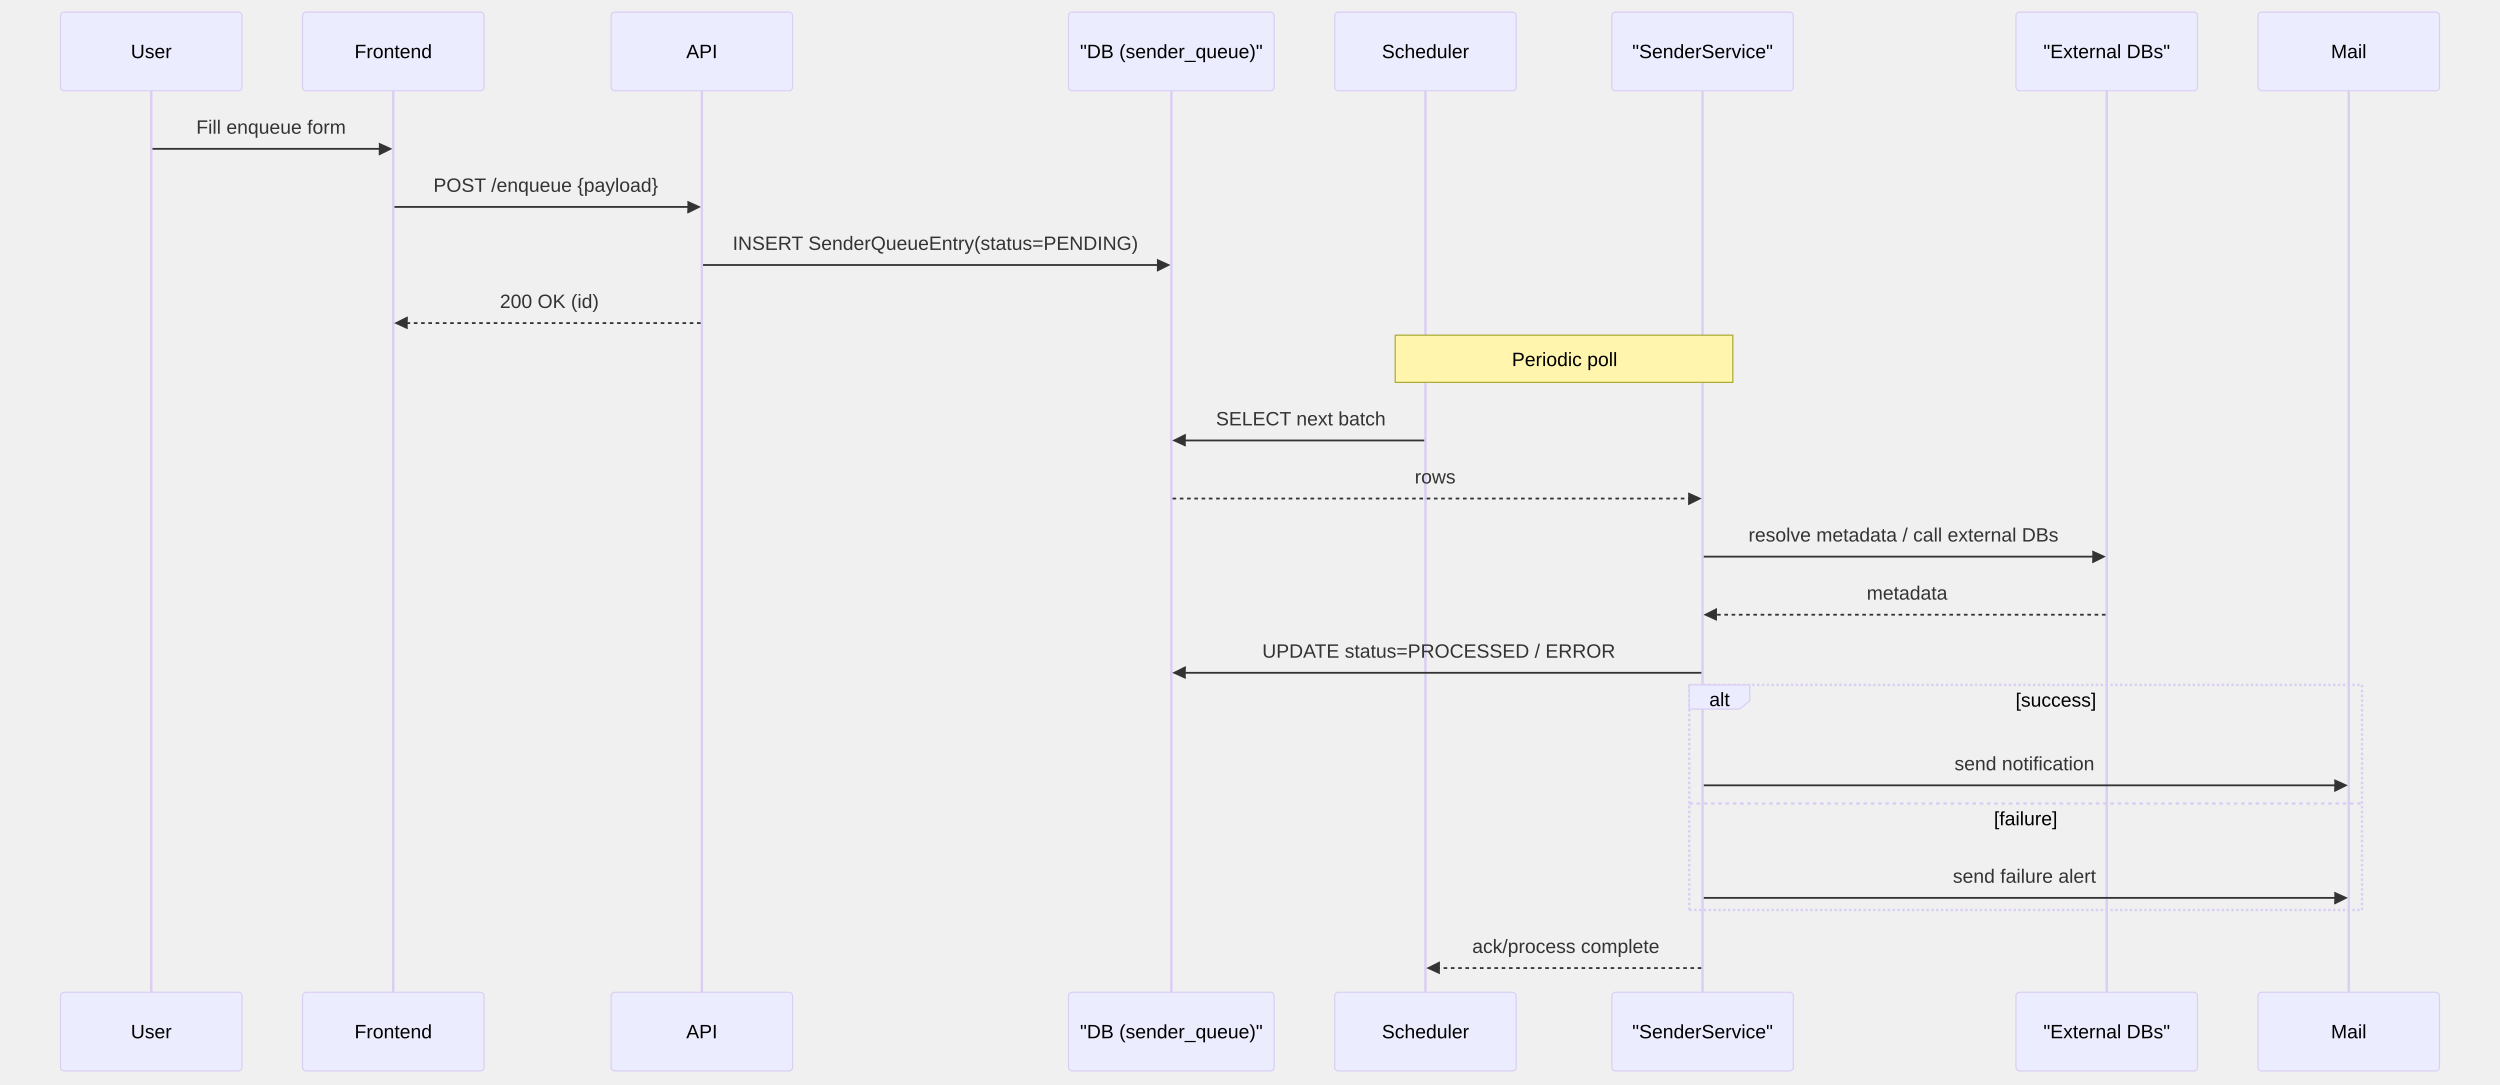
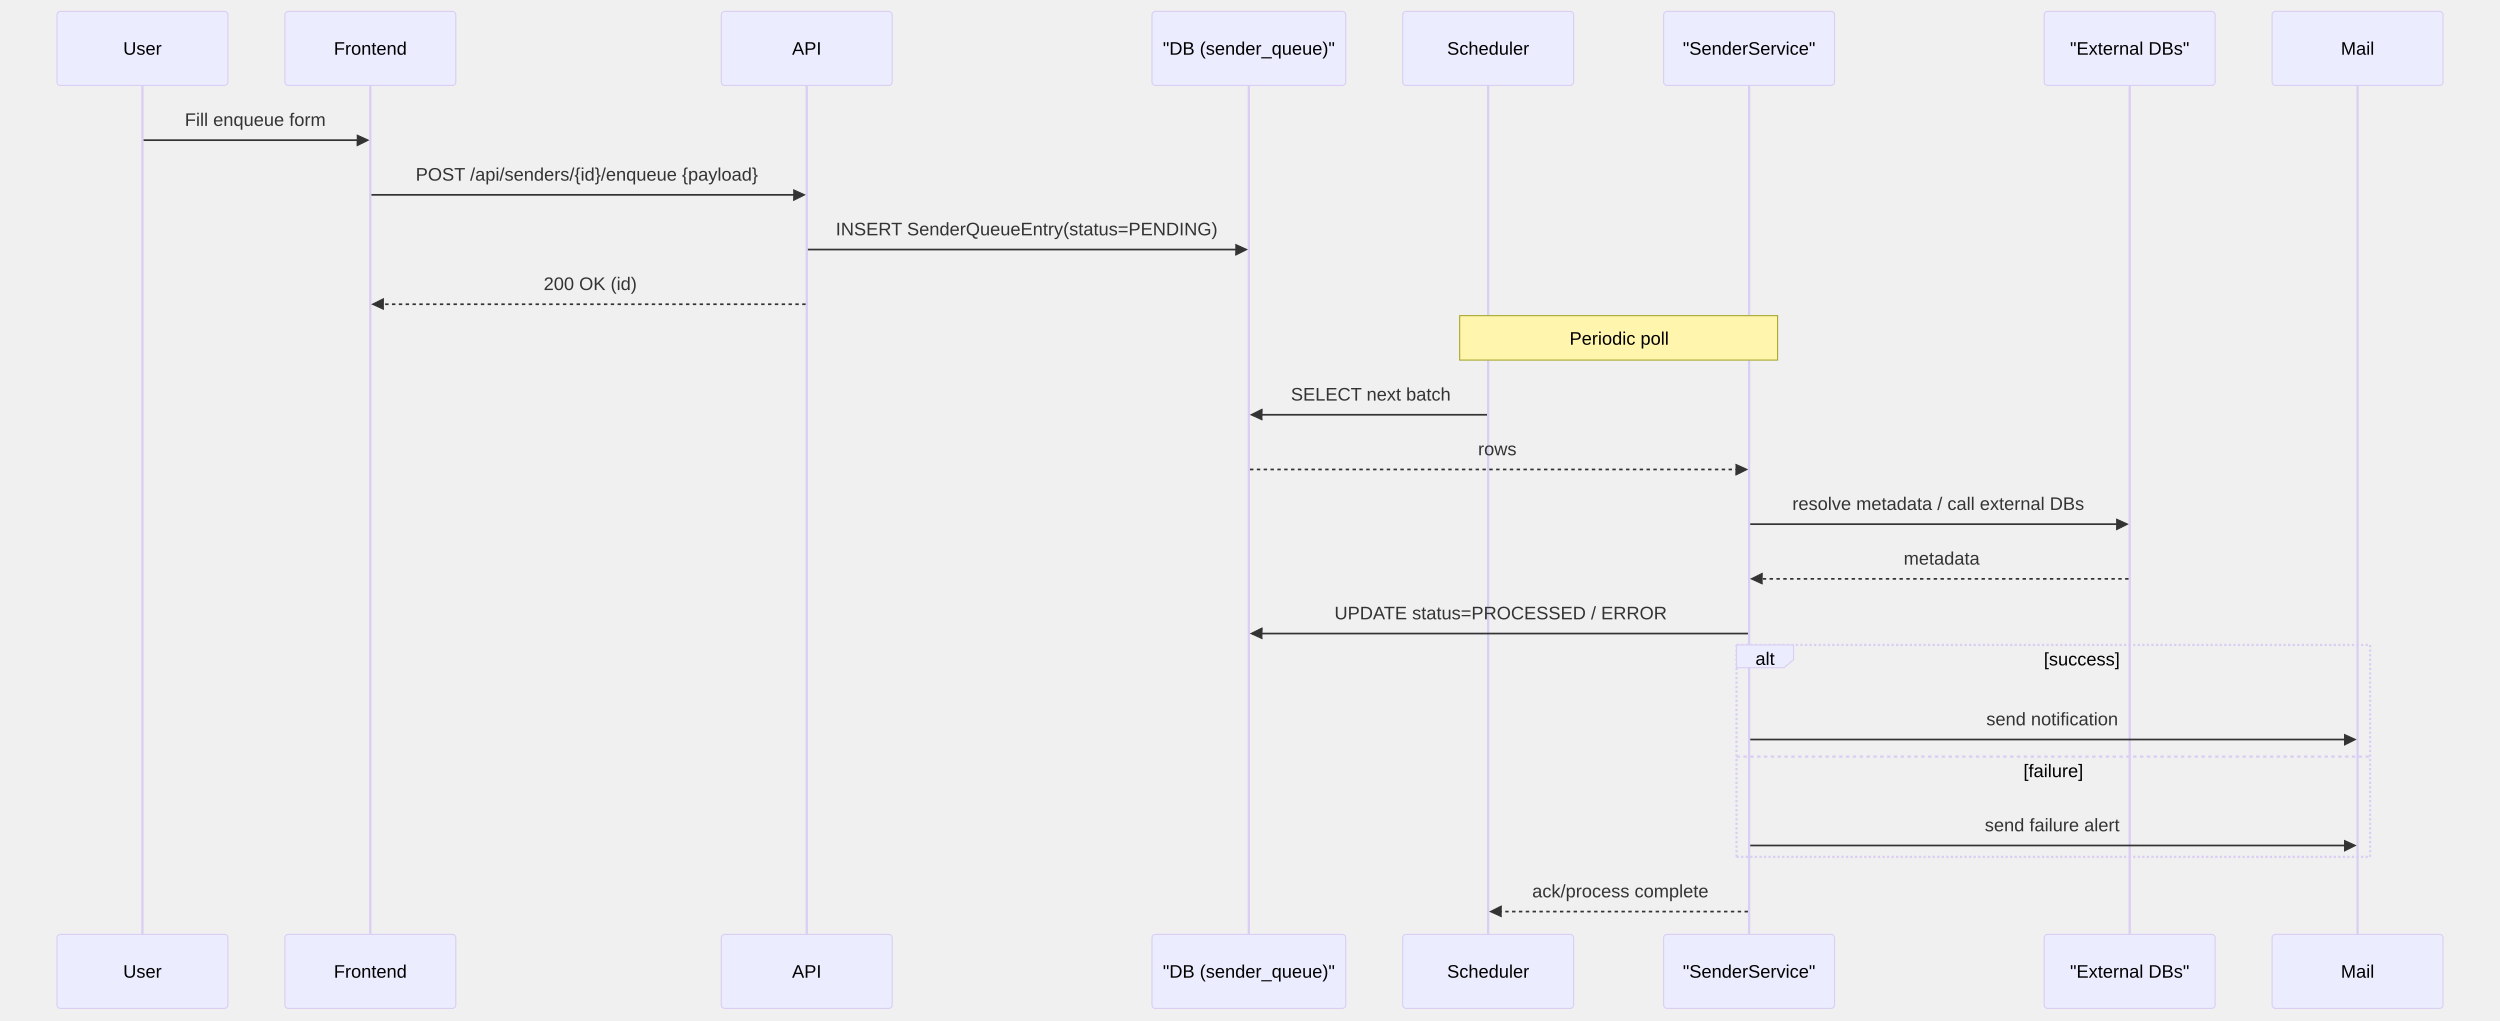
- <svg xmlns="http://www.w3.org/2000/svg" aria-roledescription="sequence" role="graphics-document document" viewBox="-50 -10 2066 896" height="896" width="2066" id="container">
-   <g>
-     <rect class="actor actor-bottom" ry="3" rx="3" name="Mail" height="65" width="150" stroke="#666" fill="#eaeaea" y="810" x="1816" />
-     <text style="text-anchor: middle; font-size: 16px; font-weight: 400;" class="actor actor-box" alignment-baseline="central" dominant-baseline="central" y="842.5" x="1891">
-       <tspan dy="0" x="1891">Mail</tspan>
-     </text>
-   </g>
-   <g>
-     <rect class="actor actor-bottom" ry="3" rx="3" name="External" height="65" width="150" stroke="#666" fill="#eaeaea" y="810" x="1616" />
-     <text style="text-anchor: middle; font-size: 16px; font-weight: 400;" class="actor actor-box" alignment-baseline="central" dominant-baseline="central" y="842.5" x="1691">
-       <tspan dy="0" x="1691">"External DBs"</tspan>
-     </text>
-   </g>
-   <g>
-     <rect class="actor actor-bottom" ry="3" rx="3" name="Processor" height="65" width="150" stroke="#666" fill="#eaeaea" y="810" x="1282" />
-     <text style="text-anchor: middle; font-size: 16px; font-weight: 400;" class="actor actor-box" alignment-baseline="central" dominant-baseline="central" y="842.5" x="1357">
-       <tspan dy="0" x="1357">"SenderService"</tspan>
-     </text>
-   </g>
-   <g>
-     <rect class="actor actor-bottom" ry="3" rx="3" name="Scheduler" height="65" width="150" stroke="#666" fill="#eaeaea" y="810" x="1053" />
-     <text style="text-anchor: middle; font-size: 16px; font-weight: 400;" class="actor actor-box" alignment-baseline="central" dominant-baseline="central" y="842.5" x="1128">
-       <tspan dy="0" x="1128">Scheduler</tspan>
-     </text>
-   </g>
-   <g>
-     <rect class="actor actor-bottom" ry="3" rx="3" name="QueueDB" height="65" width="170" stroke="#666" fill="#eaeaea" y="810" x="833" />
-     <text style="text-anchor: middle; font-size: 16px; font-weight: 400;" class="actor actor-box" alignment-baseline="central" dominant-baseline="central" y="842.5" x="918">
-       <tspan dy="0" x="918">"DB (sender_queue)"</tspan>
-     </text>
-   </g>
-   <g>
-     <rect class="actor actor-bottom" ry="3" rx="3" name="API" height="65" width="150" stroke="#666" fill="#eaeaea" y="810" x="455" />
-     <text style="text-anchor: middle; font-size: 16px; font-weight: 400;" class="actor actor-box" alignment-baseline="central" dominant-baseline="central" y="842.5" x="530">
-       <tspan dy="0" x="530">API</tspan>
+ <svg xmlns="http://www.w3.org/2000/svg" aria-roledescription="sequence" role="graphics-document document" viewBox="-50 -10 2194 896" height="896" width="2194" id="container">
+   <g>
+     <rect class="actor actor-bottom" ry="3" rx="3" name="Mail" height="65" width="150" stroke="#666" fill="#eaeaea" y="810" x="1944" />
+     <text style="text-anchor: middle; font-size: 16px; font-weight: 400;" class="actor actor-box" alignment-baseline="central" dominant-baseline="central" y="842.5" x="2019">
+       <tspan dy="0" x="2019">Mail</tspan>
+     </text>
+   </g>
+   <g>
+     <rect class="actor actor-bottom" ry="3" rx="3" name="External" height="65" width="150" stroke="#666" fill="#eaeaea" y="810" x="1744" />
+     <text style="text-anchor: middle; font-size: 16px; font-weight: 400;" class="actor actor-box" alignment-baseline="central" dominant-baseline="central" y="842.5" x="1819">
+       <tspan dy="0" x="1819">"External DBs"</tspan>
+     </text>
+   </g>
+   <g>
+     <rect class="actor actor-bottom" ry="3" rx="3" name="Processor" height="65" width="150" stroke="#666" fill="#eaeaea" y="810" x="1410" />
+     <text style="text-anchor: middle; font-size: 16px; font-weight: 400;" class="actor actor-box" alignment-baseline="central" dominant-baseline="central" y="842.5" x="1485">
+       <tspan dy="0" x="1485">"SenderService"</tspan>
+     </text>
+   </g>
+   <g>
+     <rect class="actor actor-bottom" ry="3" rx="3" name="Scheduler" height="65" width="150" stroke="#666" fill="#eaeaea" y="810" x="1181" />
+     <text style="text-anchor: middle; font-size: 16px; font-weight: 400;" class="actor actor-box" alignment-baseline="central" dominant-baseline="central" y="842.5" x="1256">
+       <tspan dy="0" x="1256">Scheduler</tspan>
+     </text>
+   </g>
+   <g>
+     <rect class="actor actor-bottom" ry="3" rx="3" name="QueueDB" height="65" width="170" stroke="#666" fill="#eaeaea" y="810" x="961" />
+     <text style="text-anchor: middle; font-size: 16px; font-weight: 400;" class="actor actor-box" alignment-baseline="central" dominant-baseline="central" y="842.5" x="1046">
+       <tspan dy="0" x="1046">"DB (sender_queue)"</tspan>
+     </text>
+   </g>
+   <g>
+     <rect class="actor actor-bottom" ry="3" rx="3" name="API" height="65" width="150" stroke="#666" fill="#eaeaea" y="810" x="583" />
+     <text style="text-anchor: middle; font-size: 16px; font-weight: 400;" class="actor actor-box" alignment-baseline="central" dominant-baseline="central" y="842.5" x="658">
+       <tspan dy="0" x="658">API</tspan>
    </text>
  </g>
  <g>
    <rect class="actor actor-bottom" ry="3" rx="3" name="Frontend" height="65" width="150" stroke="#666" fill="#eaeaea" y="810" x="200" />
    <text style="text-anchor: middle; font-size: 16px; font-weight: 400;" class="actor actor-box" alignment-baseline="central" dominant-baseline="central" y="842.5" x="275">
      <tspan dy="0" x="275">Frontend</tspan>
    </text>
  </g>
  <g>
    <rect class="actor actor-bottom" ry="3" rx="3" name="User" height="65" width="150" stroke="#666" fill="#eaeaea" y="810" x="0" />
    <text style="text-anchor: middle; font-size: 16px; font-weight: 400;" class="actor actor-box" alignment-baseline="central" dominant-baseline="central" y="842.5" x="75">
      <tspan dy="0" x="75">User</tspan>
    </text>
  </g>
  <g>
-     <line name="Mail" stroke="#999" stroke-width="0.5px" class="actor-line 200" y2="810" x2="1891" y1="65" x1="1891" id="actor7" />
+     <line name="Mail" stroke="#999" stroke-width="0.5px" class="actor-line 200" y2="810" x2="2019" y1="65" x1="2019" id="actor7" />
    <g id="root-7">
-       <rect class="actor actor-top" ry="3" rx="3" name="Mail" height="65" width="150" stroke="#666" fill="#eaeaea" y="0" x="1816" />
-       <text style="text-anchor: middle; font-size: 16px; font-weight: 400;" class="actor actor-box" alignment-baseline="central" dominant-baseline="central" y="32.5" x="1891">
-         <tspan dy="0" x="1891">Mail</tspan>
-       </text>
-     </g>
-   </g>
-   <g>
-     <line name="External" stroke="#999" stroke-width="0.5px" class="actor-line 200" y2="810" x2="1691" y1="65" x1="1691" id="actor6" />
+       <rect class="actor actor-top" ry="3" rx="3" name="Mail" height="65" width="150" stroke="#666" fill="#eaeaea" y="0" x="1944" />
+       <text style="text-anchor: middle; font-size: 16px; font-weight: 400;" class="actor actor-box" alignment-baseline="central" dominant-baseline="central" y="32.5" x="2019">
+         <tspan dy="0" x="2019">Mail</tspan>
+       </text>
+     </g>
+   </g>
+   <g>
+     <line name="External" stroke="#999" stroke-width="0.5px" class="actor-line 200" y2="810" x2="1819" y1="65" x1="1819" id="actor6" />
    <g id="root-6">
-       <rect class="actor actor-top" ry="3" rx="3" name="External" height="65" width="150" stroke="#666" fill="#eaeaea" y="0" x="1616" />
-       <text style="text-anchor: middle; font-size: 16px; font-weight: 400;" class="actor actor-box" alignment-baseline="central" dominant-baseline="central" y="32.5" x="1691">
-         <tspan dy="0" x="1691">"External DBs"</tspan>
-       </text>
-     </g>
-   </g>
-   <g>
-     <line name="Processor" stroke="#999" stroke-width="0.5px" class="actor-line 200" y2="810" x2="1357" y1="65" x1="1357" id="actor5" />
+       <rect class="actor actor-top" ry="3" rx="3" name="External" height="65" width="150" stroke="#666" fill="#eaeaea" y="0" x="1744" />
+       <text style="text-anchor: middle; font-size: 16px; font-weight: 400;" class="actor actor-box" alignment-baseline="central" dominant-baseline="central" y="32.5" x="1819">
+         <tspan dy="0" x="1819">"External DBs"</tspan>
+       </text>
+     </g>
+   </g>
+   <g>
+     <line name="Processor" stroke="#999" stroke-width="0.5px" class="actor-line 200" y2="810" x2="1485" y1="65" x1="1485" id="actor5" />
    <g id="root-5">
-       <rect class="actor actor-top" ry="3" rx="3" name="Processor" height="65" width="150" stroke="#666" fill="#eaeaea" y="0" x="1282" />
-       <text style="text-anchor: middle; font-size: 16px; font-weight: 400;" class="actor actor-box" alignment-baseline="central" dominant-baseline="central" y="32.5" x="1357">
-         <tspan dy="0" x="1357">"SenderService"</tspan>
-       </text>
-     </g>
-   </g>
-   <g>
-     <line name="Scheduler" stroke="#999" stroke-width="0.5px" class="actor-line 200" y2="810" x2="1128" y1="65" x1="1128" id="actor4" />
+       <rect class="actor actor-top" ry="3" rx="3" name="Processor" height="65" width="150" stroke="#666" fill="#eaeaea" y="0" x="1410" />
+       <text style="text-anchor: middle; font-size: 16px; font-weight: 400;" class="actor actor-box" alignment-baseline="central" dominant-baseline="central" y="32.5" x="1485">
+         <tspan dy="0" x="1485">"SenderService"</tspan>
+       </text>
+     </g>
+   </g>
+   <g>
+     <line name="Scheduler" stroke="#999" stroke-width="0.5px" class="actor-line 200" y2="810" x2="1256" y1="65" x1="1256" id="actor4" />
    <g id="root-4">
-       <rect class="actor actor-top" ry="3" rx="3" name="Scheduler" height="65" width="150" stroke="#666" fill="#eaeaea" y="0" x="1053" />
-       <text style="text-anchor: middle; font-size: 16px; font-weight: 400;" class="actor actor-box" alignment-baseline="central" dominant-baseline="central" y="32.5" x="1128">
-         <tspan dy="0" x="1128">Scheduler</tspan>
-       </text>
-     </g>
-   </g>
-   <g>
-     <line name="QueueDB" stroke="#999" stroke-width="0.5px" class="actor-line 200" y2="810" x2="918" y1="65" x1="918" id="actor3" />
+       <rect class="actor actor-top" ry="3" rx="3" name="Scheduler" height="65" width="150" stroke="#666" fill="#eaeaea" y="0" x="1181" />
+       <text style="text-anchor: middle; font-size: 16px; font-weight: 400;" class="actor actor-box" alignment-baseline="central" dominant-baseline="central" y="32.5" x="1256">
+         <tspan dy="0" x="1256">Scheduler</tspan>
+       </text>
+     </g>
+   </g>
+   <g>
+     <line name="QueueDB" stroke="#999" stroke-width="0.5px" class="actor-line 200" y2="810" x2="1046" y1="65" x1="1046" id="actor3" />
    <g id="root-3">
-       <rect class="actor actor-top" ry="3" rx="3" name="QueueDB" height="65" width="170" stroke="#666" fill="#eaeaea" y="0" x="833" />
-       <text style="text-anchor: middle; font-size: 16px; font-weight: 400;" class="actor actor-box" alignment-baseline="central" dominant-baseline="central" y="32.5" x="918">
-         <tspan dy="0" x="918">"DB (sender_queue)"</tspan>
-       </text>
-     </g>
-   </g>
-   <g>
-     <line name="API" stroke="#999" stroke-width="0.5px" class="actor-line 200" y2="810" x2="530" y1="65" x1="530" id="actor2" />
+       <rect class="actor actor-top" ry="3" rx="3" name="QueueDB" height="65" width="170" stroke="#666" fill="#eaeaea" y="0" x="961" />
+       <text style="text-anchor: middle; font-size: 16px; font-weight: 400;" class="actor actor-box" alignment-baseline="central" dominant-baseline="central" y="32.5" x="1046">
+         <tspan dy="0" x="1046">"DB (sender_queue)"</tspan>
+       </text>
+     </g>
+   </g>
+   <g>
+     <line name="API" stroke="#999" stroke-width="0.5px" class="actor-line 200" y2="810" x2="658" y1="65" x1="658" id="actor2" />
    <g id="root-2">
-       <rect class="actor actor-top" ry="3" rx="3" name="API" height="65" width="150" stroke="#666" fill="#eaeaea" y="0" x="455" />
-       <text style="text-anchor: middle; font-size: 16px; font-weight: 400;" class="actor actor-box" alignment-baseline="central" dominant-baseline="central" y="32.5" x="530">
-         <tspan dy="0" x="530">API</tspan>
+       <rect class="actor actor-top" ry="3" rx="3" name="API" height="65" width="150" stroke="#666" fill="#eaeaea" y="0" x="583" />
+       <text style="text-anchor: middle; font-size: 16px; font-weight: 400;" class="actor actor-box" alignment-baseline="central" dominant-baseline="central" y="32.5" x="658">
+         <tspan dy="0" x="658">API</tspan>
      </text>
    </g>
  </g>
  <g>
    <line name="Frontend" stroke="#999" stroke-width="0.5px" class="actor-line 200" y2="810" x2="275" y1="65" x1="275" id="actor1" />
    <g id="root-1">
      <rect class="actor actor-top" ry="3" rx="3" name="Frontend" height="65" width="150" stroke="#666" fill="#eaeaea" y="0" x="200" />
      <text style="text-anchor: middle; font-size: 16px; font-weight: 400;" class="actor actor-box" alignment-baseline="central" dominant-baseline="central" y="32.5" x="275">
        <tspan dy="0" x="275">Frontend</tspan>
      </text>
    </g>
  </g>
  <g>
    <line name="User" stroke="#999" stroke-width="0.5px" class="actor-line 200" y2="810" x2="75" y1="65" x1="75" id="actor0" />
    <g id="root-0">
      <rect class="actor actor-top" ry="3" rx="3" name="User" height="65" width="150" stroke="#666" fill="#eaeaea" y="0" x="0" />
      <text style="text-anchor: middle; font-size: 16px; font-weight: 400;" class="actor actor-box" alignment-baseline="central" dominant-baseline="central" y="32.5" x="75">
        <tspan dy="0" x="75">User</tspan>
      </text>
    </g>
  </g>
  <style>#container{font-family:"trebuchet ms",verdana,arial,sans-serif;font-size:16px;fill:#333;}@keyframes edge-animation-frame{from{stroke-dashoffset:0;}}@keyframes dash{to{stroke-dashoffset:0;}}#container .edge-animation-slow{stroke-dasharray:9,5!important;stroke-dashoffset:900;animation:dash 50s linear infinite;stroke-linecap:round;}#container .edge-animation-fast{stroke-dasharray:9,5!important;stroke-dashoffset:900;animation:dash 20s linear infinite;stroke-linecap:round;}#container .error-icon{fill:#552222;}#container .error-text{fill:#552222;stroke:#552222;}#container .edge-thickness-normal{stroke-width:1px;}#container .edge-thickness-thick{stroke-width:3.5px;}#container .edge-pattern-solid{stroke-dasharray:0;}#container .edge-thickness-invisible{stroke-width:0;fill:none;}#container .edge-pattern-dashed{stroke-dasharray:3;}#container .edge-pattern-dotted{stroke-dasharray:2;}#container .marker{fill:#333333;stroke:#333333;}#container .marker.cross{stroke:#333333;}#container svg{font-family:"trebuchet ms",verdana,arial,sans-serif;font-size:16px;}#container p{margin:0;}#container .actor{stroke:hsl(259.626, 59.777%, 87.902%);fill:#ECECFF;}#container text.actor&gt;tspan{fill:black;stroke:none;}#container .actor-line{stroke:hsl(259.626, 59.777%, 87.902%);}#container .messageLine0{stroke-width:1.5;stroke-dasharray:none;stroke:#333;}#container .messageLine1{stroke-width:1.5;stroke-dasharray:2,2;stroke:#333;}#container #arrowhead path{fill:#333;stroke:#333;}#container .sequenceNumber{fill:white;}#container #sequencenumber{fill:#333;}#container #crosshead path{fill:#333;stroke:#333;}#container .messageText{fill:#333;stroke:none;}#container .labelBox{stroke:hsl(259.626, 59.777%, 87.902%);fill:#ECECFF;}#container .labelText,#container .labelText&gt;tspan{fill:black;stroke:none;}#container .loopText,#container .loopText&gt;tspan{fill:black;stroke:none;}#container .loopLine{stroke-width:2px;stroke-dasharray:2,2;stroke:hsl(259.626, 59.777%, 87.902%);fill:hsl(259.626, 59.777%, 87.902%);}#container .note{stroke:#aaaa33;fill:#fff5ad;}#container .noteText,#container .noteText&gt;tspan{fill:black;stroke:none;}#container .activation0{fill:#f4f4f4;stroke:#666;}#container .activation1{fill:#f4f4f4;stroke:#666;}#container .activation2{fill:#f4f4f4;stroke:#666;}#container .actorPopupMenu{position:absolute;}#container .actorPopupMenuPanel{position:absolute;fill:#ECECFF;box-shadow:0px 8px 16px 0px rgba(0,0,0,0.2);filter:drop-shadow(3px 5px 2px rgb(0 0 0 / 0.4));}#container .actor-man line{stroke:hsl(259.626, 59.777%, 87.902%);fill:#ECECFF;}#container .actor-man circle,#container line{stroke:hsl(259.626, 59.777%, 87.902%);fill:#ECECFF;stroke-width:2px;}#container :root{--mermaid-font-family:"trebuchet ms",verdana,arial,sans-serif;}</style>
  <g />
  <defs>
    <symbol height="24" width="24" id="computer">
      <path d="M2 2v13h20v-13h-20zm18 11h-16v-9h16v9zm-10.228 6l.466-1h3.524l.467 1h-4.457zm14.228 3h-24l2-6h2.104l-1.33 4h18.45l-1.297-4h2.073l2 6zm-5-10h-14v-7h14v7z" transform="scale(.5)" />
    </symbol>
  </defs>
  <defs>
    <symbol clip-rule="evenodd" fill-rule="evenodd" id="database">
      <path d="M12.258.001l.256.004.255.005.253.008.251.01.249.012.247.015.246.016.242.019.241.02.239.023.236.024.233.027.231.028.229.031.225.032.223.034.22.036.217.038.214.04.211.041.208.043.205.045.201.046.198.048.194.05.191.051.187.053.183.054.18.056.175.057.172.059.168.06.163.061.16.063.155.064.15.066.074.033.073.033.071.034.07.034.069.035.068.035.067.035.066.035.064.036.064.036.062.036.06.036.06.037.058.037.058.037.055.038.055.038.053.038.052.038.051.039.05.039.048.039.047.039.045.04.044.04.043.04.041.04.04.041.039.041.037.041.036.041.034.041.033.042.032.042.03.042.029.042.027.042.026.043.024.043.023.043.021.043.02.043.018.044.017.043.015.044.013.044.012.044.011.045.009.044.007.045.006.045.004.045.002.045.001.045v17l-.001.045-.002.045-.004.045-.006.045-.007.045-.009.044-.011.045-.012.044-.013.044-.015.044-.017.043-.018.044-.02.043-.021.043-.023.043-.024.043-.026.043-.027.042-.029.042-.03.042-.032.042-.033.042-.034.041-.036.041-.037.041-.039.041-.04.041-.041.04-.043.04-.044.04-.045.04-.047.039-.048.039-.05.039-.051.039-.052.038-.053.038-.055.038-.055.038-.058.037-.058.037-.06.037-.06.036-.062.036-.064.036-.064.036-.066.035-.067.035-.068.035-.069.035-.07.034-.071.034-.073.033-.074.033-.15.066-.155.064-.16.063-.163.061-.168.06-.172.059-.175.057-.18.056-.183.054-.187.053-.191.051-.194.05-.198.048-.201.046-.205.045-.208.043-.211.041-.214.04-.217.038-.22.036-.223.034-.225.032-.229.031-.231.028-.233.027-.236.024-.239.023-.241.02-.242.019-.246.016-.247.015-.249.012-.251.01-.253.008-.255.005-.256.004-.258.001-.258-.001-.256-.004-.255-.005-.253-.008-.251-.01-.249-.012-.247-.015-.245-.016-.243-.019-.241-.02-.238-.023-.236-.024-.234-.027-.231-.028-.228-.031-.226-.032-.223-.034-.22-.036-.217-.038-.214-.04-.211-.041-.208-.043-.204-.045-.201-.046-.198-.048-.195-.05-.19-.051-.187-.053-.184-.054-.179-.056-.176-.057-.172-.059-.167-.06-.164-.061-.159-.063-.155-.064-.151-.066-.074-.033-.072-.033-.072-.034-.07-.034-.069-.035-.068-.035-.067-.035-.066-.035-.064-.036-.063-.036-.062-.036-.061-.036-.06-.037-.058-.037-.057-.037-.056-.038-.055-.038-.053-.038-.052-.038-.051-.039-.049-.039-.049-.039-.046-.039-.046-.04-.044-.04-.043-.04-.041-.04-.04-.041-.039-.041-.037-.041-.036-.041-.034-.041-.033-.042-.032-.042-.03-.042-.029-.042-.027-.042-.026-.043-.024-.043-.023-.043-.021-.043-.02-.043-.018-.044-.017-.043-.015-.044-.013-.044-.012-.044-.011-.045-.009-.044-.007-.045-.006-.045-.004-.045-.002-.045-.001-.045v-17l.001-.045.002-.045.004-.045.006-.045.007-.045.009-.044.011-.045.012-.044.013-.044.015-.044.017-.043.018-.044.02-.043.021-.043.023-.043.024-.043.026-.043.027-.042.029-.042.03-.042.032-.042.033-.042.034-.041.036-.041.037-.041.039-.041.04-.041.041-.04.043-.04.044-.04.046-.04.046-.039.049-.039.049-.039.051-.039.052-.038.053-.038.055-.038.056-.038.057-.037.058-.037.06-.037.061-.036.062-.036.063-.036.064-.036.066-.035.067-.035.068-.035.069-.035.07-.034.072-.034.072-.033.074-.033.151-.066.155-.064.159-.063.164-.061.167-.06.172-.059.176-.057.179-.056.184-.054.187-.053.19-.051.195-.05.198-.048.201-.046.204-.045.208-.043.211-.041.214-.04.217-.038.22-.036.223-.034.226-.032.228-.031.231-.028.234-.027.236-.024.238-.023.241-.02.243-.019.245-.016.247-.015.249-.012.251-.01.253-.008.255-.005.256-.004.258-.001.258.001zm-9.258 20.499v.01l.001.021.003.021.004.022.005.021.006.022.007.022.009.023.01.022.011.023.012.023.013.023.015.023.016.024.017.023.018.024.019.024.021.024.022.025.023.024.024.025.052.049.056.05.061.051.066.051.07.051.075.051.079.052.084.052.088.052.092.052.097.052.102.051.105.052.11.052.114.051.119.051.123.051.127.05.131.05.135.05.139.048.144.049.147.047.152.047.155.047.16.045.163.045.167.043.171.043.176.041.178.041.183.039.187.039.19.037.194.035.197.035.202.033.204.031.209.03.212.029.216.027.219.025.222.024.226.021.23.02.233.018.236.016.24.015.243.012.246.01.249.008.253.005.256.004.259.001.26-.001.257-.004.254-.005.25-.008.247-.011.244-.012.241-.014.237-.016.233-.018.231-.021.226-.021.224-.024.22-.026.216-.027.212-.028.21-.031.205-.031.202-.034.198-.034.194-.036.191-.037.187-.039.183-.04.179-.04.175-.042.172-.043.168-.044.163-.045.16-.046.155-.046.152-.047.148-.048.143-.049.139-.049.136-.05.131-.05.126-.05.123-.051.118-.052.114-.051.11-.052.106-.052.101-.052.096-.052.092-.052.088-.053.083-.051.079-.052.074-.052.07-.051.065-.051.06-.051.056-.05.051-.05.023-.024.023-.025.021-.024.02-.024.019-.024.018-.024.017-.024.015-.023.014-.024.013-.023.012-.023.01-.023.01-.022.008-.022.006-.022.006-.022.004-.022.004-.021.001-.021.001-.021v-4.127l-.077.055-.08.053-.083.054-.085.053-.087.052-.09.052-.093.051-.095.05-.097.05-.1.049-.102.049-.105.048-.106.047-.109.047-.111.046-.114.045-.115.045-.118.044-.12.043-.122.042-.124.042-.126.041-.128.04-.13.04-.132.038-.134.038-.135.037-.138.037-.139.035-.142.035-.143.034-.144.033-.147.032-.148.031-.15.03-.151.03-.153.029-.154.027-.156.027-.158.026-.159.025-.161.024-.162.023-.163.022-.165.021-.166.02-.167.019-.169.018-.169.017-.171.016-.173.015-.173.014-.175.013-.175.012-.177.011-.178.01-.179.008-.179.008-.181.006-.182.005-.182.004-.184.003-.184.002h-.37l-.184-.002-.184-.003-.182-.004-.182-.005-.181-.006-.179-.008-.179-.008-.178-.01-.176-.011-.176-.012-.175-.013-.173-.014-.172-.015-.171-.016-.17-.017-.169-.018-.167-.019-.166-.02-.165-.021-.163-.022-.162-.023-.161-.024-.159-.025-.157-.026-.156-.027-.155-.027-.153-.029-.151-.03-.15-.03-.148-.031-.146-.032-.145-.033-.143-.034-.141-.035-.14-.035-.137-.037-.136-.037-.134-.038-.132-.038-.13-.04-.128-.04-.126-.041-.124-.042-.122-.042-.12-.044-.117-.043-.116-.045-.113-.045-.112-.046-.109-.047-.106-.047-.105-.048-.102-.049-.1-.049-.097-.05-.095-.05-.093-.052-.09-.051-.087-.052-.085-.053-.083-.054-.08-.054-.077-.054v4.127zm0-5.654v.011l.001.021.003.021.004.021.005.022.006.022.007.022.009.022.01.022.011.023.012.023.013.023.015.024.016.023.017.024.018.024.019.024.021.024.022.024.023.025.024.024.052.05.056.05.061.05.066.051.07.051.075.052.079.051.084.052.088.052.092.052.097.052.102.052.105.052.11.051.114.051.119.052.123.05.127.051.131.05.135.049.139.049.144.048.147.048.152.047.155.046.16.045.163.045.167.044.171.042.176.042.178.04.183.04.187.038.19.037.194.036.197.034.202.033.204.032.209.03.212.028.216.027.219.025.222.024.226.022.23.02.233.018.236.016.24.014.243.012.246.01.249.008.253.006.256.003.259.001.26-.001.257-.003.254-.006.25-.008.247-.01.244-.012.241-.015.237-.016.233-.018.231-.02.226-.022.224-.024.22-.025.216-.027.212-.029.21-.03.205-.032.202-.033.198-.035.194-.036.191-.037.187-.039.183-.039.179-.041.175-.042.172-.043.168-.044.163-.045.16-.045.155-.047.152-.047.148-.048.143-.048.139-.05.136-.049.131-.05.126-.051.123-.051.118-.051.114-.052.11-.052.106-.052.101-.052.096-.052.092-.052.088-.052.083-.052.079-.052.074-.051.07-.052.065-.051.06-.05.056-.051.051-.049.023-.025.023-.024.021-.025.02-.024.019-.024.018-.024.017-.024.015-.023.014-.023.013-.024.012-.022.01-.023.01-.023.008-.022.006-.022.006-.022.004-.021.004-.022.001-.021.001-.021v-4.139l-.077.054-.08.054-.083.054-.085.052-.087.053-.09.051-.093.051-.095.051-.097.05-.1.049-.102.049-.105.048-.106.047-.109.047-.111.046-.114.045-.115.044-.118.044-.12.044-.122.042-.124.042-.126.041-.128.04-.13.039-.132.039-.134.038-.135.037-.138.036-.139.036-.142.035-.143.033-.144.033-.147.033-.148.031-.15.03-.151.03-.153.028-.154.028-.156.027-.158.026-.159.025-.161.024-.162.023-.163.022-.165.021-.166.02-.167.019-.169.018-.169.017-.171.016-.173.015-.173.014-.175.013-.175.012-.177.011-.178.009-.179.009-.179.007-.181.007-.182.005-.182.004-.184.003-.184.002h-.37l-.184-.002-.184-.003-.182-.004-.182-.005-.181-.007-.179-.007-.179-.009-.178-.009-.176-.011-.176-.012-.175-.013-.173-.014-.172-.015-.171-.016-.17-.017-.169-.018-.167-.019-.166-.02-.165-.021-.163-.022-.162-.023-.161-.024-.159-.025-.157-.026-.156-.027-.155-.028-.153-.028-.151-.03-.15-.03-.148-.031-.146-.033-.145-.033-.143-.033-.141-.035-.14-.036-.137-.036-.136-.037-.134-.038-.132-.039-.13-.039-.128-.04-.126-.041-.124-.042-.122-.043-.12-.043-.117-.044-.116-.044-.113-.046-.112-.046-.109-.046-.106-.047-.105-.048-.102-.049-.1-.049-.097-.05-.095-.051-.093-.051-.09-.051-.087-.053-.085-.052-.083-.054-.08-.054-.077-.054v4.139zm0-5.666v.011l.001.02.003.022.004.021.005.022.006.021.007.022.009.023.01.022.011.023.012.023.013.023.015.023.016.024.017.024.018.023.019.024.021.025.022.024.023.024.024.025.052.05.056.05.061.05.066.051.07.051.075.052.079.051.084.052.088.052.092.052.097.052.102.052.105.051.11.052.114.051.119.051.123.051.127.05.131.05.135.05.139.049.144.048.147.048.152.047.155.046.16.045.163.045.167.043.171.043.176.042.178.04.183.04.187.038.19.037.194.036.197.034.202.033.204.032.209.03.212.028.216.027.219.025.222.024.226.021.23.02.233.018.236.017.24.014.243.012.246.01.249.008.253.006.256.003.259.001.26-.001.257-.003.254-.006.25-.008.247-.01.244-.013.241-.014.237-.016.233-.018.231-.02.226-.022.224-.024.22-.025.216-.027.212-.029.21-.03.205-.032.202-.033.198-.035.194-.036.191-.037.187-.039.183-.039.179-.041.175-.042.172-.043.168-.044.163-.045.16-.045.155-.047.152-.047.148-.048.143-.049.139-.049.136-.049.131-.051.126-.05.123-.051.118-.052.114-.051.11-.052.106-.052.101-.052.096-.052.092-.052.088-.052.083-.052.079-.052.074-.052.07-.051.065-.051.06-.051.056-.05.051-.049.023-.025.023-.025.021-.024.02-.024.019-.024.018-.024.017-.024.015-.023.014-.024.013-.023.012-.023.01-.022.01-.023.008-.022.006-.022.006-.022.004-.022.004-.021.001-.021.001-.021v-4.153l-.077.054-.08.054-.083.053-.085.053-.087.053-.09.051-.093.051-.095.051-.097.05-.1.049-.102.048-.105.048-.106.048-.109.046-.111.046-.114.046-.115.044-.118.044-.12.043-.122.043-.124.042-.126.041-.128.04-.13.039-.132.039-.134.038-.135.037-.138.036-.139.036-.142.034-.143.034-.144.033-.147.032-.148.032-.15.03-.151.03-.153.028-.154.028-.156.027-.158.026-.159.024-.161.024-.162.023-.163.023-.165.021-.166.02-.167.019-.169.018-.169.017-.171.016-.173.015-.173.014-.175.013-.175.012-.177.01-.178.01-.179.009-.179.007-.181.006-.182.006-.182.004-.184.003-.184.001-.185.001-.185-.001-.184-.001-.184-.003-.182-.004-.182-.006-.181-.006-.179-.007-.179-.009-.178-.01-.176-.01-.176-.012-.175-.013-.173-.014-.172-.015-.171-.016-.17-.017-.169-.018-.167-.019-.166-.02-.165-.021-.163-.023-.162-.023-.161-.024-.159-.024-.157-.026-.156-.027-.155-.028-.153-.028-.151-.03-.15-.03-.148-.032-.146-.032-.145-.033-.143-.034-.141-.034-.14-.036-.137-.036-.136-.037-.134-.038-.132-.039-.13-.039-.128-.041-.126-.041-.124-.041-.122-.043-.12-.043-.117-.044-.116-.044-.113-.046-.112-.046-.109-.046-.106-.048-.105-.048-.102-.048-.1-.05-.097-.049-.095-.051-.093-.051-.09-.052-.087-.052-.085-.053-.083-.053-.08-.054-.077-.054v4.153zm8.74-8.179l-.257.004-.254.005-.25.008-.247.011-.244.012-.241.014-.237.016-.233.018-.231.021-.226.022-.224.023-.22.026-.216.027-.212.028-.21.031-.205.032-.202.033-.198.034-.194.036-.191.038-.187.038-.183.04-.179.041-.175.042-.172.043-.168.043-.163.045-.16.046-.155.046-.152.048-.148.048-.143.048-.139.049-.136.05-.131.05-.126.051-.123.051-.118.051-.114.052-.11.052-.106.052-.101.052-.096.052-.092.052-.088.052-.083.052-.079.052-.074.051-.07.052-.065.051-.06.05-.056.05-.051.05-.023.025-.023.024-.021.024-.02.025-.019.024-.018.024-.017.023-.015.024-.014.023-.013.023-.012.023-.01.023-.01.022-.008.022-.006.023-.006.021-.004.022-.004.021-.001.021-.001.021.001.021.001.021.004.021.004.022.006.021.006.023.008.022.01.022.01.023.012.023.013.023.014.023.015.024.017.023.018.024.019.024.02.025.021.024.023.024.023.025.051.05.056.05.06.05.065.051.07.052.074.051.079.052.083.052.088.052.092.052.096.052.101.052.106.052.11.052.114.052.118.051.123.051.126.051.131.05.136.05.139.049.143.048.148.048.152.048.155.046.16.046.163.045.168.043.172.043.175.042.179.041.183.04.187.038.191.038.194.036.198.034.202.033.205.032.21.031.212.028.216.027.22.026.224.023.226.022.231.021.233.018.237.016.241.014.244.012.247.011.25.008.254.005.257.004.26.001.26-.001.257-.004.254-.005.25-.008.247-.011.244-.012.241-.014.237-.016.233-.018.231-.021.226-.022.224-.023.22-.026.216-.027.212-.028.21-.031.205-.032.202-.033.198-.034.194-.036.191-.038.187-.038.183-.04.179-.041.175-.042.172-.043.168-.043.163-.045.16-.046.155-.046.152-.048.148-.048.143-.048.139-.049.136-.05.131-.05.126-.051.123-.051.118-.051.114-.052.11-.052.106-.052.101-.052.096-.052.092-.052.088-.052.083-.052.079-.052.074-.051.07-.052.065-.051.06-.05.056-.05.051-.05.023-.025.023-.024.021-.024.02-.025.019-.024.018-.024.017-.023.015-.024.014-.023.013-.023.012-.023.01-.023.01-.022.008-.022.006-.023.006-.021.004-.022.004-.021.001-.021.001-.021-.001-.021-.001-.021-.004-.021-.004-.022-.006-.021-.006-.023-.008-.022-.01-.022-.01-.023-.012-.023-.013-.023-.014-.023-.015-.024-.017-.023-.018-.024-.019-.024-.02-.025-.021-.024-.023-.024-.023-.025-.051-.05-.056-.05-.06-.05-.065-.051-.07-.052-.074-.051-.079-.052-.083-.052-.088-.052-.092-.052-.096-.052-.101-.052-.106-.052-.11-.052-.114-.052-.118-.051-.123-.051-.126-.051-.131-.05-.136-.05-.139-.049-.143-.048-.148-.048-.152-.048-.155-.046-.16-.046-.163-.045-.168-.043-.172-.043-.175-.042-.179-.041-.183-.04-.187-.038-.191-.038-.194-.036-.198-.034-.202-.033-.205-.032-.21-.031-.212-.028-.216-.027-.22-.026-.224-.023-.226-.022-.231-.021-.233-.018-.237-.016-.241-.014-.244-.012-.247-.011-.25-.008-.254-.005-.257-.004-.26-.001-.26.001z" transform="scale(.5)" />
    </symbol>
  </defs>
  <defs>
    <symbol height="24" width="24" id="clock">
      <path d="M12 2c5.514 0 10 4.486 10 10s-4.486 10-10 10-10-4.486-10-10 4.486-10 10-10zm0-2c-6.627 0-12 5.373-12 12s5.373 12 12 12 12-5.373 12-12-5.373-12-12-12zm5.848 12.459c.202.038.202.333.001.372-1.907.361-6.045 1.111-6.547 1.111-.719 0-1.301-.582-1.301-1.301 0-.512.77-5.447 1.125-7.445.034-.192.312-.181.343.014l.985 6.238 5.394 1.011z" transform="scale(.5)" />
    </symbol>
  </defs>
  <defs>
    <marker orient="auto-start-reverse" markerHeight="12" markerWidth="12" markerUnits="userSpaceOnUse" refY="5" refX="7.9" id="arrowhead">
      <path d="M -1 0 L 10 5 L 0 10 z" />
    </marker>
  </defs>
  <defs>
    <marker refY="4.5" refX="4" orient="auto" markerHeight="8" markerWidth="15" id="crosshead">
      <path style="stroke-dasharray: 0, 0;" d="M 1,2 L 6,7 M 6,2 L 1,7" stroke-width="1pt" stroke="#000000" fill="none" />
    </marker>
  </defs>
  <defs>
    <marker orient="auto" markerHeight="28" markerWidth="20" refY="7" refX="15.5" id="filled-head">
      <path d="M 18,7 L9,13 L14,7 L9,1 Z" />
    </marker>
  </defs>
  <defs>
    <marker orient="auto" markerHeight="40" markerWidth="60" refY="15" refX="15" id="sequencenumber">
      <circle r="6" cy="15" cx="15" />
    </marker>
  </defs>
  <g>
-     <rect class="note" height="39" width="279" stroke="#666" fill="#EDF2AE" y="267" x="1103" />
-     <text style="font-size: 16px; font-weight: 400;" dy="1em" class="noteText" alignment-baseline="middle" dominant-baseline="middle" text-anchor="middle" y="272" x="1243">
-       <tspan x="1243">Periodic poll</tspan>
-     </text>
-   </g>
-   <g>
-     <line class="loopLine" y2="556" x2="1902" y1="556" x1="1346" />
-     <line class="loopLine" y2="742" x2="1902" y1="556" x1="1902" />
-     <line class="loopLine" y2="742" x2="1902" y1="742" x1="1346" />
-     <line class="loopLine" y2="742" x2="1346" y1="556" x1="1346" />
-     <line style="stroke-dasharray: 3, 3;" class="loopLine" y2="654" x2="1902" y1="654" x1="1346" />
-     <polygon class="labelBox" points="1346,556 1396,556 1396,569 1387.6,576 1346,576" />
-     <text style="font-size: 16px; font-weight: 400;" class="labelText" alignment-baseline="middle" dominant-baseline="middle" text-anchor="middle" y="569" x="1371">alt</text>
-     <text style="font-size: 16px; font-weight: 400;" class="loopText" text-anchor="middle" y="574" x="1649">
-       <tspan x="1649">[success]</tspan>
-     </text>
-     <text style="font-size: 16px; font-weight: 400;" class="loopText" text-anchor="middle" y="672" x="1624">[failure]</text>
+     <rect class="note" height="39" width="279" stroke="#666" fill="#EDF2AE" y="267" x="1231" />
+     <text style="font-size: 16px; font-weight: 400;" dy="1em" class="noteText" alignment-baseline="middle" dominant-baseline="middle" text-anchor="middle" y="272" x="1371">
+       <tspan x="1371">Periodic poll</tspan>
+     </text>
+   </g>
+   <g>
+     <line class="loopLine" y2="556" x2="2030" y1="556" x1="1474" />
+     <line class="loopLine" y2="742" x2="2030" y1="556" x1="2030" />
+     <line class="loopLine" y2="742" x2="2030" y1="742" x1="1474" />
+     <line class="loopLine" y2="742" x2="1474" y1="556" x1="1474" />
+     <line style="stroke-dasharray: 3, 3;" class="loopLine" y2="654" x2="2030" y1="654" x1="1474" />
+     <polygon class="labelBox" points="1474,556 1524,556 1524,569 1515.6,576 1474,576" />
+     <text style="font-size: 16px; font-weight: 400;" class="labelText" alignment-baseline="middle" dominant-baseline="middle" text-anchor="middle" y="569" x="1499">alt</text>
+     <text style="font-size: 16px; font-weight: 400;" class="loopText" text-anchor="middle" y="574" x="1777">
+       <tspan x="1777">[success]</tspan>
+     </text>
+     <text style="font-size: 16px; font-weight: 400;" class="loopText" text-anchor="middle" y="672" x="1752">[failure]</text>
  </g>
  <text style="font-size: 16px; font-weight: 400;" dy="1em" class="messageText" alignment-baseline="middle" dominant-baseline="middle" text-anchor="middle" y="80" x="174">Fill enqueue form</text>
  <line style="fill: none;" marker-end="url(#arrowhead)" stroke="none" stroke-width="2" class="messageLine0" y2="113" x2="271" y1="113" x1="76" />
-   <text style="font-size: 16px; font-weight: 400;" dy="1em" class="messageText" alignment-baseline="middle" dominant-baseline="middle" text-anchor="middle" y="128" x="401">POST /enqueue {payload}</text>
-   <line style="fill: none;" marker-end="url(#arrowhead)" stroke="none" stroke-width="2" class="messageLine0" y2="161" x2="526" y1="161" x1="276" />
-   <text style="font-size: 16px; font-weight: 400;" dy="1em" class="messageText" alignment-baseline="middle" dominant-baseline="middle" text-anchor="middle" y="176" x="723">INSERT SenderQueueEntry(status=PENDING)</text>
-   <line style="fill: none;" marker-end="url(#arrowhead)" stroke="none" stroke-width="2" class="messageLine0" y2="209" x2="914" y1="209" x1="531" />
-   <text style="font-size: 16px; font-weight: 400;" dy="1em" class="messageText" alignment-baseline="middle" dominant-baseline="middle" text-anchor="middle" y="224" x="404">200 OK (id)</text>
-   <line style="stroke-dasharray: 3, 3; fill: none;" marker-end="url(#arrowhead)" stroke="none" stroke-width="2" class="messageLine1" y2="257" x2="279" y1="257" x1="529" />
-   <text style="font-size: 16px; font-weight: 400;" dy="1em" class="messageText" alignment-baseline="middle" dominant-baseline="middle" text-anchor="middle" y="321" x="1025">SELECT next batch</text>
-   <line style="fill: none;" marker-end="url(#arrowhead)" stroke="none" stroke-width="2" class="messageLine0" y2="354" x2="922" y1="354" x1="1127" />
-   <text style="font-size: 16px; font-weight: 400;" dy="1em" class="messageText" alignment-baseline="middle" dominant-baseline="middle" text-anchor="middle" y="369" x="1136">rows</text>
-   <line style="stroke-dasharray: 3, 3; fill: none;" marker-end="url(#arrowhead)" stroke="none" stroke-width="2" class="messageLine1" y2="402" x2="1353" y1="402" x1="919" />
-   <text style="font-size: 16px; font-weight: 400;" dy="1em" class="messageText" alignment-baseline="middle" dominant-baseline="middle" text-anchor="middle" y="417" x="1523">resolve metadata / call external DBs</text>
-   <line style="fill: none;" marker-end="url(#arrowhead)" stroke="none" stroke-width="2" class="messageLine0" y2="450" x2="1687" y1="450" x1="1358" />
-   <text style="font-size: 16px; font-weight: 400;" dy="1em" class="messageText" alignment-baseline="middle" dominant-baseline="middle" text-anchor="middle" y="465" x="1526">metadata</text>
-   <line style="stroke-dasharray: 3, 3; fill: none;" marker-end="url(#arrowhead)" stroke="none" stroke-width="2" class="messageLine1" y2="498" x2="1361" y1="498" x1="1690" />
-   <text style="font-size: 16px; font-weight: 400;" dy="1em" class="messageText" alignment-baseline="middle" dominant-baseline="middle" text-anchor="middle" y="513" x="1139">UPDATE status=PROCESSED / ERROR</text>
-   <line style="fill: none;" marker-end="url(#arrowhead)" stroke="none" stroke-width="2" class="messageLine0" y2="546" x2="922" y1="546" x1="1356" />
-   <text style="font-size: 16px; font-weight: 400;" dy="1em" class="messageText" alignment-baseline="middle" dominant-baseline="middle" text-anchor="middle" y="606" x="1623">send notification</text>
-   <line style="fill: none;" marker-end="url(#arrowhead)" stroke="none" stroke-width="2" class="messageLine0" y2="639" x2="1887" y1="639" x1="1358" />
-   <text style="font-size: 16px; font-weight: 400;" dy="1em" class="messageText" alignment-baseline="middle" dominant-baseline="middle" text-anchor="middle" y="699" x="1623">send failure alert</text>
-   <line style="fill: none;" marker-end="url(#arrowhead)" stroke="none" stroke-width="2" class="messageLine0" y2="732" x2="1887" y1="732" x1="1358" />
-   <text style="font-size: 16px; font-weight: 400;" dy="1em" class="messageText" alignment-baseline="middle" dominant-baseline="middle" text-anchor="middle" y="757" x="1244">ack/process complete</text>
-   <line style="stroke-dasharray: 3, 3; fill: none;" marker-end="url(#arrowhead)" stroke="none" stroke-width="2" class="messageLine1" y2="790" x2="1132" y1="790" x1="1356" />
+   <text style="font-size: 16px; font-weight: 400;" dy="1em" class="messageText" alignment-baseline="middle" dominant-baseline="middle" text-anchor="middle" y="128" x="465">POST /api/senders/{id}/enqueue {payload}</text>
+   <line style="fill: none;" marker-end="url(#arrowhead)" stroke="none" stroke-width="2" class="messageLine0" y2="161" x2="654" y1="161" x1="276" />
+   <text style="font-size: 16px; font-weight: 400;" dy="1em" class="messageText" alignment-baseline="middle" dominant-baseline="middle" text-anchor="middle" y="176" x="851">INSERT SenderQueueEntry(status=PENDING)</text>
+   <line style="fill: none;" marker-end="url(#arrowhead)" stroke="none" stroke-width="2" class="messageLine0" y2="209" x2="1042" y1="209" x1="659" />
+   <text style="font-size: 16px; font-weight: 400;" dy="1em" class="messageText" alignment-baseline="middle" dominant-baseline="middle" text-anchor="middle" y="224" x="468">200 OK (id)</text>
+   <line style="stroke-dasharray: 3, 3; fill: none;" marker-end="url(#arrowhead)" stroke="none" stroke-width="2" class="messageLine1" y2="257" x2="279" y1="257" x1="657" />
+   <text style="font-size: 16px; font-weight: 400;" dy="1em" class="messageText" alignment-baseline="middle" dominant-baseline="middle" text-anchor="middle" y="321" x="1153">SELECT next batch</text>
+   <line style="fill: none;" marker-end="url(#arrowhead)" stroke="none" stroke-width="2" class="messageLine0" y2="354" x2="1050" y1="354" x1="1255" />
+   <text style="font-size: 16px; font-weight: 400;" dy="1em" class="messageText" alignment-baseline="middle" dominant-baseline="middle" text-anchor="middle" y="369" x="1264">rows</text>
+   <line style="stroke-dasharray: 3, 3; fill: none;" marker-end="url(#arrowhead)" stroke="none" stroke-width="2" class="messageLine1" y2="402" x2="1481" y1="402" x1="1047" />
+   <text style="font-size: 16px; font-weight: 400;" dy="1em" class="messageText" alignment-baseline="middle" dominant-baseline="middle" text-anchor="middle" y="417" x="1651">resolve metadata / call external DBs</text>
+   <line style="fill: none;" marker-end="url(#arrowhead)" stroke="none" stroke-width="2" class="messageLine0" y2="450" x2="1815" y1="450" x1="1486" />
+   <text style="font-size: 16px; font-weight: 400;" dy="1em" class="messageText" alignment-baseline="middle" dominant-baseline="middle" text-anchor="middle" y="465" x="1654">metadata</text>
+   <line style="stroke-dasharray: 3, 3; fill: none;" marker-end="url(#arrowhead)" stroke="none" stroke-width="2" class="messageLine1" y2="498" x2="1489" y1="498" x1="1818" />
+   <text style="font-size: 16px; font-weight: 400;" dy="1em" class="messageText" alignment-baseline="middle" dominant-baseline="middle" text-anchor="middle" y="513" x="1267">UPDATE status=PROCESSED / ERROR</text>
+   <line style="fill: none;" marker-end="url(#arrowhead)" stroke="none" stroke-width="2" class="messageLine0" y2="546" x2="1050" y1="546" x1="1484" />
+   <text style="font-size: 16px; font-weight: 400;" dy="1em" class="messageText" alignment-baseline="middle" dominant-baseline="middle" text-anchor="middle" y="606" x="1751">send notification</text>
+   <line style="fill: none;" marker-end="url(#arrowhead)" stroke="none" stroke-width="2" class="messageLine0" y2="639" x2="2015" y1="639" x1="1486" />
+   <text style="font-size: 16px; font-weight: 400;" dy="1em" class="messageText" alignment-baseline="middle" dominant-baseline="middle" text-anchor="middle" y="699" x="1751">send failure alert</text>
+   <line style="fill: none;" marker-end="url(#arrowhead)" stroke="none" stroke-width="2" class="messageLine0" y2="732" x2="2015" y1="732" x1="1486" />
+   <text style="font-size: 16px; font-weight: 400;" dy="1em" class="messageText" alignment-baseline="middle" dominant-baseline="middle" text-anchor="middle" y="757" x="1372">ack/process complete</text>
+   <line style="stroke-dasharray: 3, 3; fill: none;" marker-end="url(#arrowhead)" stroke="none" stroke-width="2" class="messageLine1" y2="790" x2="1260" y1="790" x1="1484" />
</svg>
